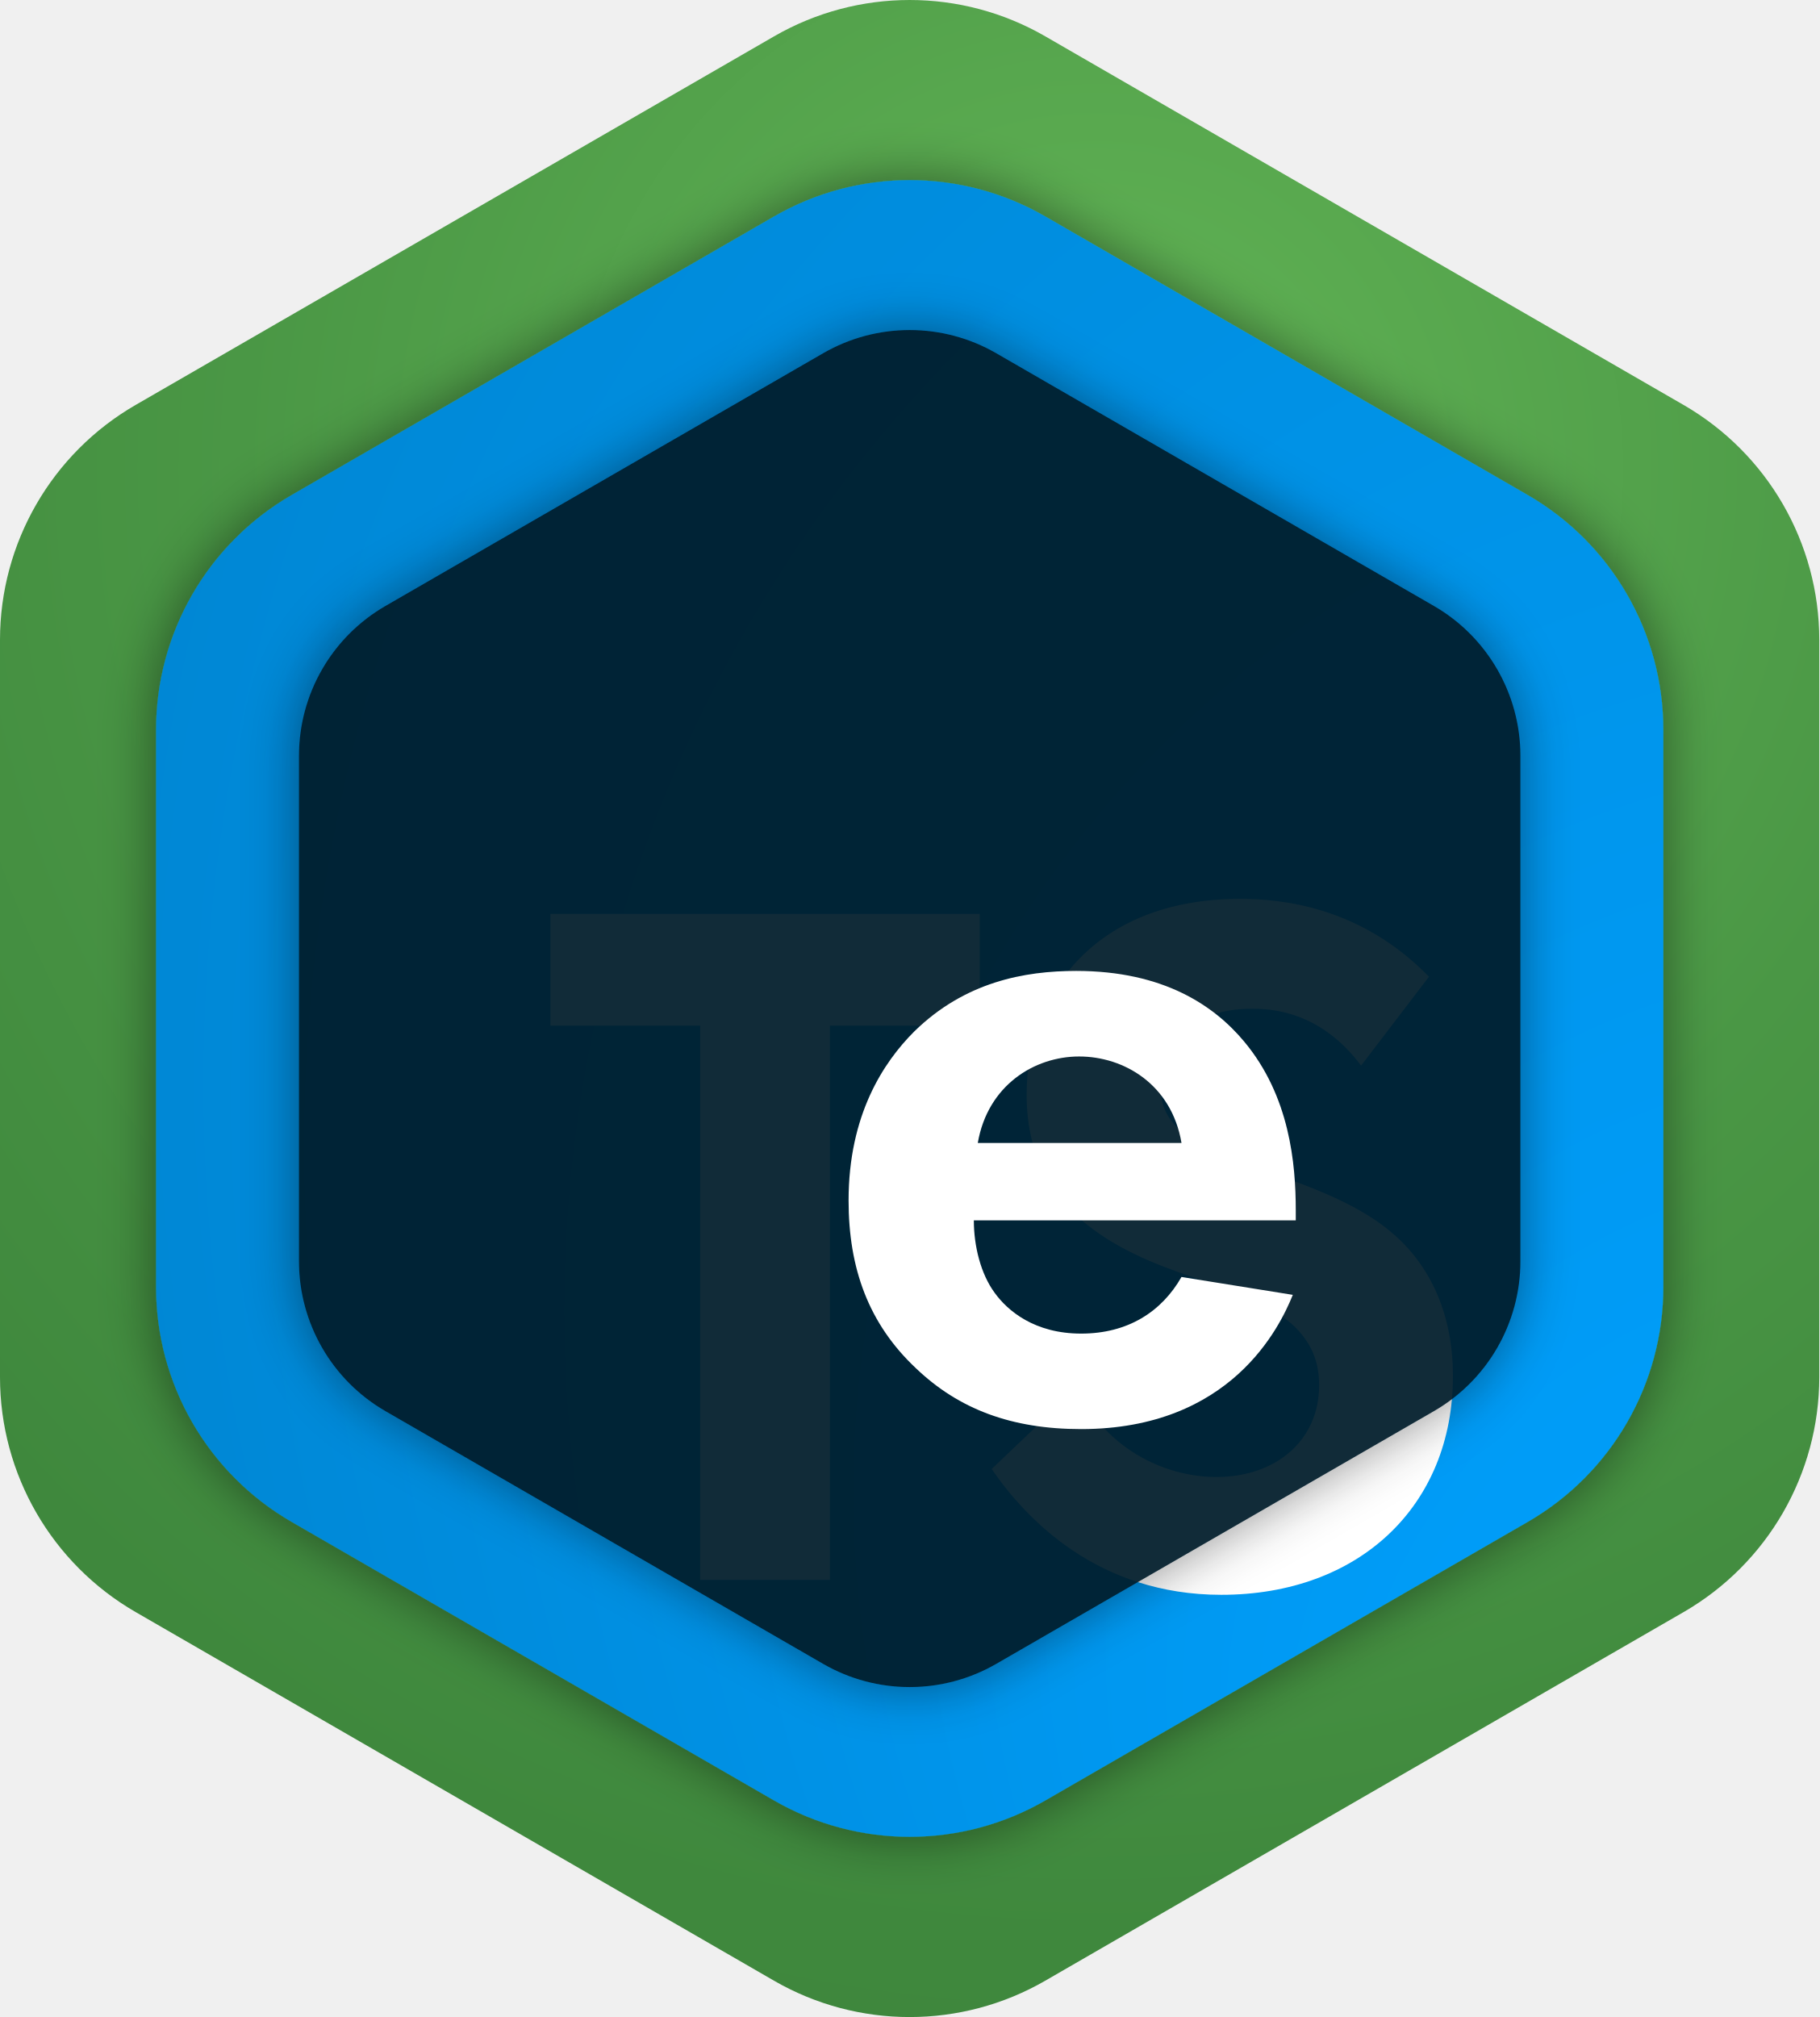
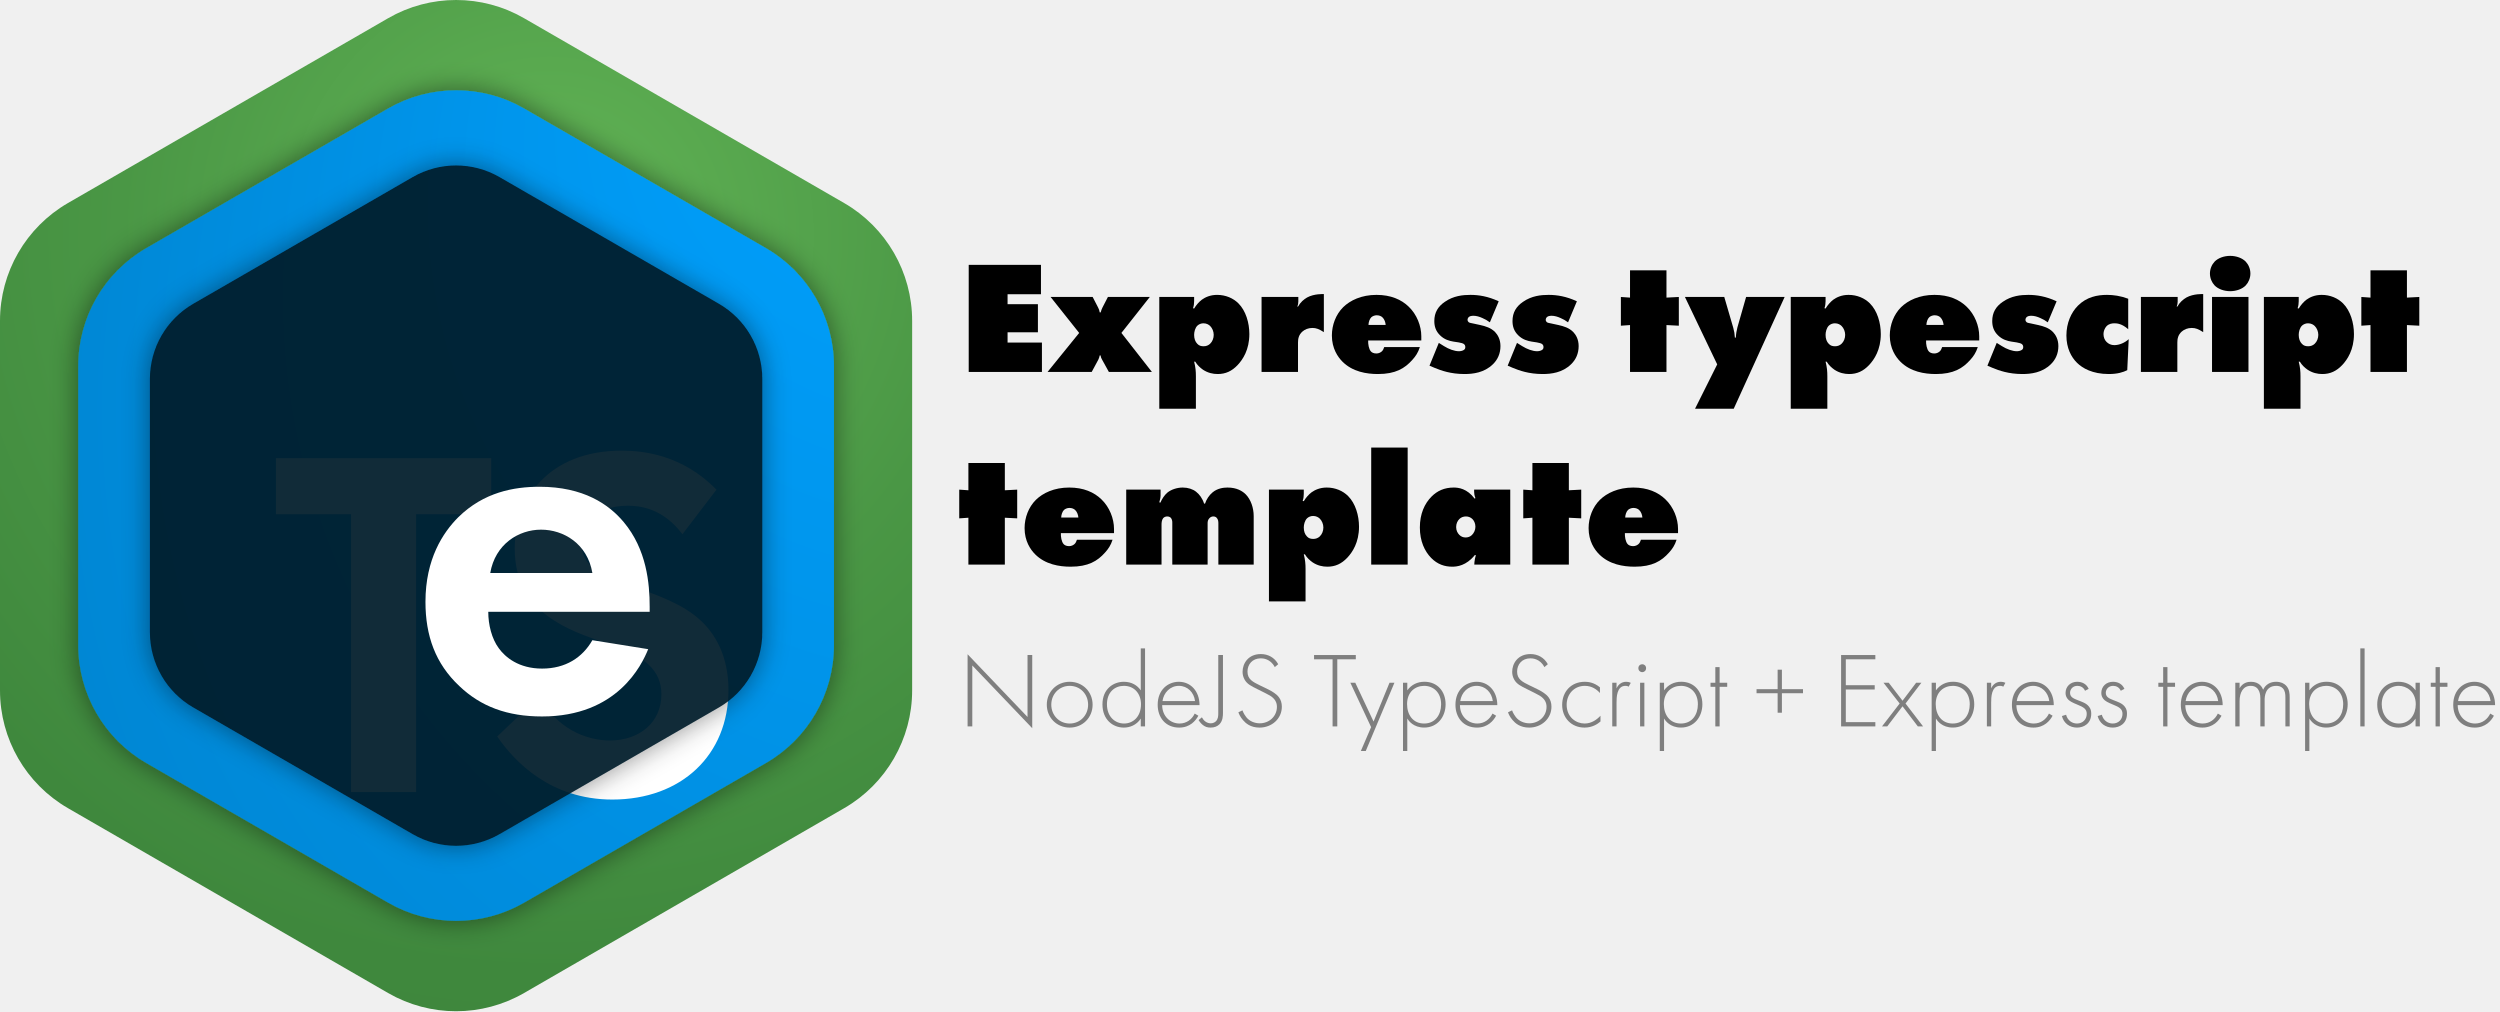
- <svg xmlns="http://www.w3.org/2000/svg" id="uuid-c93f816f-bffe-469c-ade7-f05dd1985d2b" viewBox="0 0 340.89 377.9">
+ <svg xmlns="http://www.w3.org/2000/svg" id="uuid-fcc10e92-71e5-470d-b797-e00cdc5a68f8" viewBox="0 0 934.28 377.91">
  <defs>
-     <radialGradient id="uuid-481354c2-9042-407a-ba84-66be5816dcb8" cx="205.33" cy="87.8" fx="205.33" fy="87.8" r="372.77" gradientUnits="userSpaceOnUse">
+     <radialGradient id="uuid-11d616b4-ff19-4e04-a686-4bb0962784d9" cx="205.33" cy="292.2" fx="205.33" fy="292.2" r="372.77" gradientTransform="translate(0 380) scale(1 -1)" gradientUnits="userSpaceOnUse">
      <stop offset="0" stop-color="#64b858" />
      <stop offset=".1" stop-color="#5dae52" />
      <stop offset=".43" stop-color="#4a9745" />
      <stop offset=".74" stop-color="#3f883d" />
      <stop offset="1" stop-color="#3c843b" />
    </radialGradient>
-     <radialGradient id="uuid-4eeb77f2-6789-4e93-9d65-5a5bab0421c0" cx="368.75" cy="178.17" fx="345.45" fy="396.11" r="370.08" gradientUnits="userSpaceOnUse">
+     <filter id="uuid-9d9b07a1-d565-472e-9a2f-7ee6673a9ab1">
+       <feOffset dx="0" dy="0" />
+       <feGaussianBlur result="uuid-59169186-84f5-4674-bf95-c64cc48c78bc" stdDeviation="5" />
+       <feFlood flood-color="#000" flood-opacity=".46" />
+       <feComposite in2="uuid-59169186-84f5-4674-bf95-c64cc48c78bc" operator="in" />
+       <feComposite in="SourceGraphic" />
+     </filter>
+     <radialGradient id="uuid-4a13f6fe-06e1-4c70-bdbb-e4723d9ba123" cx="368.75" cy="201.83" fx="345.45" fy="419.77" r="370.08" gradientTransform="translate(0 380) scale(1 -1)" gradientUnits="userSpaceOnUse">
      <stop offset=".09" stop-color="#00a1ff" />
      <stop offset="1" stop-color="#0085d1" />
    </radialGradient>
-     <filter id="uuid-88c083eb-946a-40d2-9c2d-62c588e05ebe" filterUnits="userSpaceOnUse">
+     <filter id="uuid-dd44d960-445a-4be3-91fb-d585efd87959">
      <feOffset dx="0" dy="0" />
-       <feGaussianBlur result="uuid-63bdbe20-0c50-4b45-adc4-76f4ac51483a" stdDeviation="5" />
+       <feGaussianBlur result="uuid-5d92ce8a-d95f-4410-a7b2-f07403e07e78" stdDeviation="5" />
      <feFlood flood-color="#000" flood-opacity=".46" />
-       <feComposite in2="uuid-63bdbe20-0c50-4b45-adc4-76f4ac51483a" operator="in" />
+       <feComposite in2="uuid-5d92ce8a-d95f-4410-a7b2-f07403e07e78" operator="in" />
      <feComposite in="SourceGraphic" />
    </filter>
-     <radialGradient id="uuid-389f89ef-dc90-403c-a032-92dc11fddd2f" cx="207.21" cy="76.4" fx="465.03" fy="-82.42" r="302.81" gradientUnits="userSpaceOnUse">
+     <radialGradient id="uuid-8d37a513-2063-42f5-98ec-ef8bf8855e0b" cx="207.21" cy="303.6" fx="465.03" fy="144.78" r="302.81" gradientTransform="translate(0 380) scale(1 -1)" gradientUnits="userSpaceOnUse">
      <stop offset="0" stop-color="#fff" />
      <stop offset=".06" stop-color="#e8ebec" />
      <stop offset=".21" stop-color="#abb4b9" />
      <stop offset=".36" stop-color="#77858d" />
      <stop offset=".5" stop-color="#4c5f69" />
      <stop offset=".64" stop-color="#2b414e" />
      <stop offset=".77" stop-color="#132c3a" />
      <stop offset=".9" stop-color="#041f2e" />
      <stop offset="1" stop-color="#001b2a" />
    </radialGradient>
-     <filter id="uuid-97563093-a146-4410-b700-222e88f8c644" filterUnits="userSpaceOnUse">
-       <feOffset dx="0" dy="0" />
-       <feGaussianBlur result="uuid-113942d8-b50b-4cee-8ed1-555ca449e1e0" stdDeviation="5" />
-       <feFlood flood-color="#000" flood-opacity=".46" />
-       <feComposite in2="uuid-113942d8-b50b-4cee-8ed1-555ca449e1e0" operator="in" />
-       <feComposite in="SourceGraphic" />
-     </filter>
  </defs>
-   <path d="M145.04,6.81L25.41,75.87C9.69,84.95,0,101.73,0,119.89v138.13c0,18.16,9.69,34.93,25.41,44.01l119.62,69.07c15.72,9.08,35.1,9.08,50.82,0l119.62-69.07c15.72-9.08,25.41-25.86,25.41-44.01V119.89c0-18.16-9.69-34.93-25.41-44.01L195.86,6.81c-15.72-9.08-35.1-9.08-50.82,0Z" style="fill:url(#uuid-481354c2-9042-407a-ba84-66be5816dcb8);" />
-   <path d="M145.04,40.56l-90.39,52.19c-15.72,9.08-25.41,25.86-25.41,44.01v104.37c0,18.16,9.69,34.93,25.41,44.01l90.39,52.19c15.72,9.08,35.1,9.08,50.82,0l90.39-52.19c15.72-9.08,25.41-25.86,25.41-44.01v-104.37c0-18.16-9.69-34.93-25.41-44.01l-90.39-52.19c-15.72-9.08-35.1-9.08-50.82,0Z" style="fill:url(#uuid-4eeb77f2-6789-4e93-9d65-5a5bab0421c0); filter:url(#uuid-88c083eb-946a-40d2-9c2d-62c588e05ebe);" />
+   <path d="M145.04,6.81L25.41,75.87C9.69,84.95,0,101.73,0,119.89v138.13c0,18.16,9.69,34.93,25.41,44.01l119.62,69.07c15.72,9.08,35.1,9.08,50.82,0l119.62-69.07c15.72-9.08,25.41-25.86,25.41-44.01V119.89c0-18.16-9.69-34.93-25.41-44.01L195.86,6.81c-15.72-9.08-35.1-9.08-50.82,0h0Z" style="fill:url(#uuid-11d616b4-ff19-4e04-a686-4bb0962784d9);" />
+   <g style="filter:url(#uuid-9d9b07a1-d565-472e-9a2f-7ee6673a9ab1);">
+     <path d="M145.04,40.56l-90.39,52.19c-15.72,9.08-25.41,25.86-25.41,44.01v104.37c0,18.16,9.69,34.93,25.41,44.01l90.39,52.19c15.72,9.08,35.1,9.08,50.82,0l90.39-52.19c15.72-9.08,25.41-25.86,25.41-44.01v-104.37c0-18.16-9.69-34.93-25.41-44.01l-90.39-52.19c-15.72-9.08-35.1-9.08-50.82,0h0Z" style="fill:url(#uuid-4a13f6fe-06e1-4c70-bdbb-e4723d9ba123);" />
+   </g>
  <path d="M155.51,192.17v103.83h-24.32v-103.83h-28.06v-20.95h80.44v20.95h-28.06Z" style="fill:#fff;" />
-   <path d="M255.03,199.65c-7.3-9.73-15.9-10.66-20.39-10.66-13.09,0-17.21,8.23-17.21,14.59,0,2.99.94,5.8,3.93,8.42,2.99,2.81,7.11,4.3,14.97,7.11,9.73,3.37,18.89,6.73,25.25,12.53,5.61,5.05,10.66,13.47,10.66,26.19,0,24.32-17.58,40.97-43.4,40.97-23.01,0-36.48-14.03-43.03-23.57l15.9-15.15c5.99,12.16,17.4,16.65,26.19,16.65,11.04,0,19.27-6.73,19.27-17.21,0-4.49-1.5-8.04-4.86-11.22-4.68-4.3-12.16-6.73-19.27-9.17-6.55-2.25-14.4-5.24-20.76-10.85-4.12-3.55-9.92-10.48-9.92-23.2,0-18.33,12.35-36.67,40.03-36.67,7.86,0,22.64,1.5,35.36,14.59l-12.72,16.65Z" style="fill:#fff;" />
-   <path d="M154.24,66.18l-82.01,47.35c-10.03,5.79-16.21,16.49-16.21,28.08v94.7c0,11.58,6.18,22.29,16.21,28.08l82.01,47.35c10.03,5.79,22.39,5.79,32.42,0l82.01-47.35c10.03-5.79,16.21-16.49,16.21-28.08v-94.7c0-11.58-6.18-22.29-16.21-28.08l-82.01-47.35c-10.03-5.79-22.39-5.79-32.42,0Z" style="fill:url(#uuid-389f89ef-dc90-403c-a032-92dc11fddd2f); filter:url(#uuid-97563093-a146-4410-b700-222e88f8c644); opacity:.93;" />
-   <path d="M242.23,242.62c-2.42,5.96-11.54,25.13-39.66,25.13-13.03,0-22.9-3.72-30.91-11.36-8.94-8.38-12.66-18.8-12.66-31.47,0-16.01,6.52-25.88,12.29-31.65,9.5-9.31,20.67-11.36,30.35-11.36,16.38,0,25.88,6.52,31.47,13.22,8.56,10.24,9.68,22.9,9.68,31.65v1.86h-60.32c0,4.84,1.3,10.05,3.91,13.59,2.42,3.35,7.45,7.63,16.2,7.63s15.08-4.1,18.8-10.61l20.85,3.35ZM221.38,214.14c-1.86-10.99-10.8-16.2-19.18-16.2s-17.13,5.4-18.99,16.2h38.17Z" style="fill:#fff;" />
+   <path d="M255.03,199.65c-7.3-9.73-15.9-10.66-20.39-10.66-13.09,0-17.21,8.23-17.21,14.59,0,2.99.94,5.8,3.93,8.42,2.99,2.81,7.11,4.3,14.97,7.11,9.73,3.37,18.89,6.73,25.25,12.53,5.61,5.05,10.66,13.47,10.66,26.19,0,24.32-17.58,40.97-43.4,40.97-23.01,0-36.48-14.03-43.03-23.57l15.9-15.15c5.99,12.16,17.4,16.65,26.19,16.65,11.04,0,19.27-6.73,19.27-17.21,0-4.49-1.5-8.04-4.86-11.22-4.68-4.3-12.16-6.73-19.27-9.17-6.55-2.25-14.4-5.24-20.76-10.85-4.12-3.55-9.92-10.48-9.92-23.2,0-18.33,12.35-36.67,40.03-36.67,7.86,0,22.64,1.5,35.36,14.59l-12.72,16.65h0Z" style="fill:#fff;" />
+   <g style="filter:url(#uuid-dd44d960-445a-4be3-91fb-d585efd87959); isolation:isolate; opacity:.93;">
+     <path d="M154.24,66.18l-82.01,47.35c-10.03,5.79-16.21,16.49-16.21,28.08v94.7c0,11.58,6.18,22.29,16.21,28.08l82.01,47.35c10.03,5.79,22.39,5.79,32.42,0l82.01-47.35c10.03-5.79,16.21-16.49,16.21-28.08v-94.7c0-11.58-6.18-22.29-16.21-28.08l-82.01-47.35c-10.03-5.79-22.39-5.79-32.42,0h0Z" style="fill:url(#uuid-8d37a513-2063-42f5-98ec-ef8bf8855e0b);" />
+   </g>
+   <path d="M242.23,242.62c-2.42,5.96-11.54,25.13-39.66,25.13-13.03,0-22.9-3.72-30.91-11.36-8.94-8.38-12.66-18.8-12.66-31.47,0-16.01,6.52-25.88,12.29-31.65,9.5-9.31,20.67-11.36,30.35-11.36,16.38,0,25.88,6.52,31.47,13.22,8.56,10.24,9.68,22.9,9.68,31.65v1.86h-60.32c0,4.84,1.3,10.05,3.91,13.59,2.42,3.35,7.45,7.63,16.2,7.63s15.08-4.1,18.8-10.61l20.85,3.35v.02ZM221.38,214.14c-1.86-10.99-10.8-16.2-19.18-16.2s-17.13,5.4-18.99,16.2h38.17Z" style="fill:#fff;" />
+   <path d="M362.02,139v-40.02h27v10.98h-12.48v3.72h11.34v10.5h-11.34v3.84h12.84v10.98h-27.36Z" />
+   <path d="M392.62,110.98h15.72l2.04,3.96c.3.54.48,1.08.6,1.8h.36c.18-.78.42-1.26.66-1.8l2.04-3.96h15.66l-10.62,13.44,11.4,14.58h-16.08l-2.52-4.56c-.3-.48-.48-.96-.6-1.62h-.3c-.12.6-.3,1.14-.54,1.62l-2.46,4.56h-16.5l11.82-14.58-10.68-13.44Z" />
+   <path d="M433.24,152.74v-41.76h13.02v1.56c0,.84-.12,1.8-.36,2.46l-.06.18.42.12c.78-1.32,1.86-2.52,2.88-3.3,1.26-.9,3.12-1.8,5.7-1.8,3.24,0,6.06,1.26,7.98,3.18,2.76,2.76,4.08,7.26,4.08,11.46,0,5.88-2.46,9.54-4.38,11.58-2.16,2.28-4.5,3.36-7.44,3.36-1.8,0-3.72-.42-5.52-1.62-1.02-.72-2.1-1.68-2.88-3h-.42c.54,2.16.66,3.6.66,5.46v12.12h-13.68ZM447.46,128.5c.66.72,1.44.9,2.34.9.96,0,1.74-.3,2.4-.9.9-.84,1.38-2.1,1.38-3.36s-.54-2.52-1.32-3.3c-.48-.48-1.32-1.02-2.52-1.02-.9,0-1.68.36-2.22.84-.9.84-1.26,2.4-1.26,3.48,0,1.44.42,2.58,1.2,3.36Z" />
+   <path d="M471.46,139v-28.02h13.74v1.74c0,.66-.12,1.26-.36,1.86h.24c.9-1.62,2.22-2.76,3.42-3.42,2.64-1.44,6.06-1.26,6.24-1.26v14.22c-1.8-1.14-2.82-1.56-4.26-1.56-1.56,0-2.82.54-3.72,1.32-1.44,1.26-1.68,2.76-1.68,4.14v10.98h-13.62Z" />
+   <path d="M511.3,127.24c-.06,1.32.24,3.24,1.02,4.08.3.36.96.78,2.04.78.9,0,1.56-.36,2.04-.78.42-.36.72-1.02.9-1.62h13.32c-.66,2.1-1.62,3.48-2.82,4.8-2.82,3.18-6.3,5.28-12.84,5.28-4.26,0-9.48-.84-13.26-4.62-1.74-1.74-3.96-4.92-3.96-9.78,0-3.96,1.5-7.86,4.2-10.56,2.64-2.58,6.84-4.62,12.48-4.62,5.34,0,9.3,1.74,12.06,4.44,3,2.88,4.68,7.14,4.68,11.04v1.56h-19.86ZM517.84,121.42c-.06-.96-.48-2.16-1.2-2.82-.48-.48-1.26-.78-2.16-.78-.72,0-1.5.3-1.98.72-.66.6-1.08,1.92-1.08,2.88h6.42Z" />
+   <path d="M556.78,120.46c-.96-.72-1.74-1.14-2.82-1.62s-2.16-.84-3.48-.84c-.48,0-1.08.12-1.5.42-.3.24-.54.66-.54,1.08,0,.48.24.72.42.9.36.3.9.3,1.62.48l2.76.6c1.86.42,3.96,1.02,5.52,2.64.9.96,1.98,2.64,1.98,5.22,0,2.82-1.08,5.1-2.82,6.78-3.24,3.18-7.44,3.66-10.62,3.66-5.16,0-8.76-1.32-11.1-2.28l-1.98-.84,3.48-8.52,1.92,1.2c1.8,1.14,3.96,1.92,5.58,1.92.54,0,1.32-.12,1.86-.48.42-.3.54-.6.54-1.08,0-.54-.18-.84-.54-1.14-.36-.24-.9-.42-1.92-.6l-1.98-.3c-1.44-.24-3.36-.72-4.98-2.34-1.62-1.56-2.16-3.36-2.16-5.34,0-3.18,1.38-5.46,3.96-7.2,3.18-2.22,6.66-2.58,9.54-2.58,3.06,0,6.6.54,10.56,2.4l-3.3,7.86Z" />
+   <path d="M586,120.46c-.96-.72-1.74-1.14-2.82-1.62s-2.16-.84-3.48-.84c-.48,0-1.08.12-1.5.42-.3.24-.54.66-.54,1.08,0,.48.24.72.42.9.36.3.9.3,1.62.48l2.76.6c1.86.42,3.96,1.02,5.52,2.64.9.96,1.98,2.64,1.98,5.22,0,2.82-1.08,5.1-2.82,6.78-3.24,3.18-7.44,3.66-10.62,3.66-5.16,0-8.76-1.32-11.1-2.28l-1.98-.84,3.48-8.52,1.92,1.2c1.8,1.14,3.96,1.92,5.58,1.92.54,0,1.32-.12,1.86-.48.42-.3.54-.6.54-1.08,0-.54-.18-.84-.54-1.14-.36-.24-.9-.42-1.92-.6l-1.98-.3c-1.44-.24-3.36-.72-4.98-2.34-1.62-1.56-2.16-3.36-2.16-5.34,0-3.18,1.38-5.46,3.96-7.2,3.18-2.22,6.66-2.58,9.54-2.58,3.06,0,6.6.54,10.56,2.4l-3.3,7.86Z" />
+   <path d="M609.16,139v-17.52l-3.42.24v-10.74l3.42.24v-10.2h13.62v10.2l4.62-.24v10.74l-4.62-.24v17.52h-13.62Z" />
+   <path d="M629.68,110.98h14.7l3.36,11.52c.36,1.26.54,2.34.6,3.66h.36c.06-1.32.3-2.76.6-3.84l3.24-11.34h14.4l-19.02,41.76h-14.46l8.28-16.56-12.06-25.2Z" />
+   <path d="M669.22,152.74v-41.76h13.02v1.56c0,.84-.12,1.8-.36,2.46l-.06.18.42.12c.78-1.32,1.86-2.52,2.88-3.3,1.26-.9,3.12-1.8,5.7-1.8,3.24,0,6.06,1.26,7.98,3.18,2.76,2.76,4.08,7.26,4.08,11.46,0,5.88-2.46,9.54-4.38,11.58-2.16,2.28-4.5,3.36-7.44,3.36-1.8,0-3.72-.42-5.52-1.62-1.02-.72-2.1-1.68-2.88-3h-.42c.54,2.16.66,3.6.66,5.46v12.12h-13.68ZM683.44,128.5c.66.72,1.44.9,2.34.9.96,0,1.74-.3,2.4-.9.9-.84,1.38-2.1,1.38-3.36s-.54-2.52-1.32-3.3c-.48-.48-1.32-1.02-2.52-1.02-.9,0-1.68.36-2.22.84-.9.84-1.26,2.4-1.26,3.48,0,1.44.42,2.58,1.2,3.36Z" />
+   <path d="M719.8,127.24c-.06,1.32.24,3.24,1.02,4.08.3.36.96.78,2.04.78.9,0,1.56-.36,2.04-.78.42-.36.72-1.02.9-1.62h13.32c-.66,2.1-1.62,3.48-2.82,4.8-2.82,3.18-6.3,5.28-12.84,5.28-4.26,0-9.48-.84-13.26-4.62-1.74-1.74-3.96-4.92-3.96-9.78,0-3.96,1.5-7.86,4.2-10.56,2.64-2.58,6.84-4.62,12.48-4.62,5.34,0,9.3,1.74,12.06,4.44,3,2.88,4.68,7.14,4.68,11.04v1.56h-19.86ZM726.34,121.42c-.06-.96-.48-2.16-1.2-2.82-.48-.48-1.26-.78-2.16-.78-.72,0-1.5.3-1.98.72-.66.6-1.08,1.92-1.08,2.88h6.42Z" />
+   <path d="M765.28,120.46c-.96-.72-1.74-1.14-2.82-1.62s-2.16-.84-3.48-.84c-.48,0-1.08.12-1.5.42-.3.24-.54.66-.54,1.08,0,.48.24.72.42.9.36.3.9.3,1.62.48l2.76.6c1.86.42,3.96,1.02,5.52,2.64.9.96,1.98,2.64,1.98,5.22,0,2.82-1.08,5.1-2.82,6.78-3.24,3.18-7.44,3.66-10.62,3.66-5.16,0-8.76-1.32-11.1-2.28l-1.98-.84,3.48-8.52,1.92,1.2c1.8,1.14,3.96,1.92,5.58,1.92.54,0,1.32-.12,1.86-.48.42-.3.54-.6.54-1.08,0-.54-.18-.84-.54-1.14-.36-.24-.9-.42-1.92-.6l-1.98-.3c-1.44-.24-3.36-.72-4.98-2.34-1.62-1.56-2.16-3.36-2.16-5.34,0-3.18,1.38-5.46,3.96-7.2,3.18-2.22,6.66-2.58,9.54-2.58,3.06,0,6.6.54,10.56,2.4l-3.3,7.86Z" />
+   <path d="M794.98,138.34c-1.56.78-3.66,1.44-6.9,1.44-6.18,0-9.84-2.22-11.82-4.14-2.22-2.16-4.02-5.58-4.02-10.26s1.8-8.64,4.32-11.16c3.24-3.24,7.2-4.02,10.86-4.02,2.34,0,5.04.36,7.92,1.44v11.4c-2.28-2.04-4.14-2.22-5.1-2.22-1.02,0-2.1.18-3,1.08-.72.78-1.14,1.92-1.14,2.94,0,1.2.42,2.22,1.14,2.94.72.72,1.68,1.2,2.88,1.2,1.92,0,3.96-.9,5.4-2.22l-.54,11.58Z" />
+   <path d="M800.08,139v-28.02h13.74v1.74c0,.66-.12,1.26-.36,1.86h.24c.9-1.62,2.22-2.76,3.42-3.42,2.64-1.44,6.06-1.26,6.24-1.26v14.22c-1.8-1.14-2.82-1.56-4.26-1.56-1.56,0-2.82.54-3.72,1.32-1.44,1.26-1.68,2.76-1.68,4.14v10.98h-13.62Z" />
+   <path d="M839.26,106.66c-1.26,1.32-3.48,2.16-5.82,2.16s-4.56-.84-5.82-2.16c-1.02-1.08-1.74-2.7-1.74-4.44s.72-3.36,1.74-4.44c1.26-1.32,3.48-2.16,5.82-2.16s4.56.84,5.82,2.16c1.02,1.08,1.74,2.7,1.74,4.44s-.72,3.36-1.74,4.44ZM826.66,139v-28.02h13.62v28.02h-13.62Z" />
+   <path d="M846.04,152.74v-41.76h13.02v1.56c0,.84-.12,1.8-.36,2.46l-.06.18.42.12c.78-1.32,1.86-2.52,2.88-3.3,1.26-.9,3.12-1.8,5.7-1.8,3.24,0,6.06,1.26,7.98,3.18,2.76,2.76,4.08,7.26,4.08,11.46,0,5.88-2.46,9.54-4.38,11.58-2.16,2.28-4.5,3.36-7.44,3.36-1.8,0-3.72-.42-5.52-1.62-1.02-.72-2.1-1.68-2.88-3h-.42c.54,2.16.66,3.6.66,5.46v12.12h-13.68ZM860.26,128.5c.66.72,1.44.9,2.34.9.96,0,1.74-.3,2.4-.9.9-.84,1.38-2.1,1.38-3.36s-.54-2.52-1.32-3.3c-.48-.48-1.32-1.02-2.52-1.02-.9,0-1.68.36-2.22.84-.9.84-1.26,2.4-1.26,3.48,0,1.44.42,2.58,1.2,3.36Z" />
+   <path d="M885.88,139v-17.52l-3.42.24v-10.74l3.42.24v-10.2h13.62v10.2l4.62-.24v10.74l-4.62-.24v17.52h-13.62Z" />
+   <path d="M361.9,211v-17.52l-3.42.24v-10.74l3.42.24v-10.2h13.62v10.2l4.62-.24v10.74l-4.62-.24v17.52h-13.62Z" />
+   <path d="M396.46,199.24c-.06,1.32.24,3.24,1.02,4.08.3.36.96.78,2.04.78.9,0,1.56-.36,2.04-.78.42-.36.72-1.02.9-1.62h13.32c-.66,2.1-1.62,3.48-2.82,4.8-2.82,3.18-6.3,5.28-12.84,5.28-4.26,0-9.48-.84-13.26-4.62-1.74-1.74-3.96-4.92-3.96-9.78,0-3.96,1.5-7.86,4.2-10.56,2.64-2.58,6.84-4.62,12.48-4.62,5.34,0,9.3,1.74,12.06,4.44,3,2.88,4.68,7.14,4.68,11.04v1.56h-19.86ZM403,193.42c-.06-.96-.48-2.16-1.2-2.82-.48-.48-1.26-.78-2.16-.78-.72,0-1.5.3-1.98.72-.66.6-1.08,1.92-1.08,2.88h6.42Z" />
+   <path d="M420.88,211v-28.02h12.84v2.16c0,.84-.24,1.8-.48,2.58l.42.12c.54-1.32,1.5-2.82,2.64-3.78,1.5-1.2,3.72-1.86,5.7-1.86s3.78.6,4.98,1.56c1.26.96,2.4,2.52,3,4.44h.36c.48-1.5,1.5-3.12,2.82-4.2,1.8-1.5,4.02-1.8,5.58-1.8,3.48,0,5.58,1.32,6.84,2.58,1.86,1.92,2.94,4.98,2.94,8.1v18.12h-13.2v-15.42c0-.66-.06-1.5-.66-2.1-.3-.3-.72-.48-1.2-.48-.42,0-.96.12-1.44.6-.66.66-.72,1.38-.72,1.98v15.42h-13.2v-15.78c0-.66-.18-1.2-.48-1.62-.18-.24-.66-.6-1.38-.6-.66,0-1.2.24-1.56.66-.54.66-.6,1.8-.6,2.4v14.94h-13.2Z" />
+   <path d="M474.22,224.74v-41.76h13.02v1.56c0,.84-.12,1.8-.36,2.46l-.06.18.42.12c.78-1.32,1.86-2.52,2.88-3.3,1.26-.9,3.12-1.8,5.7-1.8,3.24,0,6.06,1.26,7.98,3.18,2.76,2.76,4.08,7.26,4.08,11.46,0,5.88-2.46,9.54-4.38,11.58-2.16,2.28-4.5,3.36-7.44,3.36-1.8,0-3.72-.42-5.52-1.62-1.02-.72-2.1-1.68-2.88-3h-.42c.54,2.16.66,3.6.66,5.46v12.12h-13.68ZM488.44,200.5c.66.72,1.44.9,2.34.9.96,0,1.74-.3,2.4-.9.9-.84,1.38-2.1,1.38-3.36s-.54-2.52-1.32-3.3c-.48-.48-1.32-1.02-2.52-1.02-.9,0-1.68.36-2.22.84-.9.84-1.26,2.4-1.26,3.48,0,1.44.42,2.58,1.2,3.36Z" />
+   <path d="M512.44,211v-43.74h13.62v43.74h-13.62Z" />
+   <path d="M551.38,186.16c-.42-1.08-.48-1.92-.48-2.4v-.78h13.5v28.02h-13.44l.06-.96c.06-.78.3-1.86.54-2.58h-.42c-3.18,3.96-6.66,4.32-8.4,4.32-2.82,0-5.52-.84-7.92-3.3-2.4-2.46-4.2-6.24-4.2-11.34s1.74-8.94,4.38-11.58c2.1-2.1,4.74-3.36,8.28-3.36,1.74,0,4.98.36,7.8,4.14l.3-.18ZM545.38,199.9c.66.66,1.44.96,2.34.96.84,0,1.62-.24,2.34-.9.78-.78,1.32-1.86,1.32-3.12s-.54-2.34-1.2-2.94c-.6-.54-1.38-.9-2.34-.9-.9,0-1.8.3-2.46.96s-1.2,1.68-1.2,3,.54,2.28,1.2,2.94Z" />
+   <path d="M572.68,211v-17.52l-3.42.24v-10.74l3.42.24v-10.2h13.62v10.2l4.62-.24v10.74l-4.62-.24v17.52h-13.62Z" />
+   <path d="M607.24,199.24c-.06,1.32.24,3.24,1.02,4.08.3.36.96.78,2.04.78.9,0,1.56-.36,2.04-.78.42-.36.72-1.02.9-1.62h13.32c-.66,2.1-1.62,3.48-2.82,4.8-2.82,3.18-6.3,5.28-12.84,5.28-4.26,0-9.48-.84-13.26-4.62-1.74-1.74-3.96-4.92-3.96-9.78,0-3.96,1.5-7.86,4.2-10.56,2.64-2.58,6.84-4.62,12.48-4.62,5.34,0,9.3,1.74,12.06,4.44,3,2.88,4.68,7.14,4.68,11.04v1.56h-19.86ZM613.78,193.42c-.06-.96-.48-2.16-1.2-2.82-.48-.48-1.26-.78-2.16-.78-.72,0-1.5.3-1.98.72-.66.6-1.08,1.92-1.08,2.88h6.42Z" />
+   <path d="M361.6,271.46v-26.96l22.4,23.44v-23.16h1.76v27.36l-22.4-23.44v22.76h-1.76Z" style="fill:#7f7f7f;" />
+   <path d="M408.32,263.35c0,4.84-3.72,8.56-8.56,8.56s-8.56-3.72-8.56-8.56,3.72-8.56,8.56-8.56,8.56,3.72,8.56,8.56ZM406.64,263.35c0-3.96-2.96-7.04-6.88-7.04s-6.88,3.08-6.88,7.04,2.96,7.04,6.88,7.04,6.88-3.08,6.88-7.04Z" style="fill:#7f7f7f;" />
+   <path d="M426.32,242.31h1.6v29.16h-1.6v-2.92c-1.64,2.52-4.24,3.36-6.32,3.36-4.12,0-8-2.96-8-8.68s4.04-8.44,8-8.44c2.96,0,5.04,1.36,6.32,3.2v-15.68ZM413.68,263.19c0,4.76,3.12,7.2,6.4,7.2s6.32-2.44,6.32-7.2c0-3.8-2.36-6.88-6.4-6.88-3.36,0-6.32,2.32-6.32,6.88Z" style="fill:#7f7f7f;" />
+   <path d="M434.32,263.51c0,4.16,3.04,6.88,6.48,6.88,2.64,0,4.64-1.56,5.68-3.72l1.36.8c-.96,1.84-3.12,4.44-7.16,4.44-5.08,0-8.04-3.76-8.04-8.52,0-5.68,3.92-8.6,7.92-8.6,4.4,0,7.72,3.52,7.72,8.72h-13.96ZM446.6,261.99c-.4-3.24-2.8-5.68-6.04-5.68s-5.68,2.52-6.12,5.68h12.16Z" style="fill:#7f7f7f;" />
+   <path d="M457.04,244.79v21.48c0,1.24-.04,3.08-1.32,4.4-.76.76-1.84,1.24-3.32,1.24-1.24,0-2.08-.32-2.92-1-.84-.68-1.36-1.48-1.56-1.8l1.24-1.04c.32.6.76,1.16,1.24,1.52.68.52,1.4.72,2.08.72.72,0,1.44-.28,1.92-.76.84-.84.88-2,.88-3v-21.76h1.76Z" style="fill:#7f7f7f;" />
+   <path d="M476.4,249.31c-1.64-3.2-4.52-3.28-5.24-3.28-3.16,0-4.96,2.28-4.96,4.96,0,2.88,2,3.84,4.68,5.16,2.64,1.28,3.96,1.84,5.32,2.8,1.16.8,2.84,2.2,2.84,5.16,0,4.48-3.76,7.8-8.32,7.8-3.44,0-5.2-1.64-6.2-2.8-1.04-1.2-1.48-2.24-1.72-2.92l1.52-.72c.36,1.04,1.04,2.08,1.44,2.56,1.2,1.52,3.16,2.28,5,2.28,3.6,0,6.44-2.64,6.44-6.16,0-1.44-.56-2.96-2.6-4.2-.76-.44-2.32-1.24-4.52-2.32-2.64-1.28-3.96-2-4.88-3.52-.6-1-.84-2-.84-3.04,0-3.08,2.08-6.64,6.84-6.64,2.68,0,5.12,1.28,6.48,3.8l-1.28,1.08Z" style="fill:#7f7f7f;" />
+   <path d="M499.76,246.39v25.08h-1.76v-25.08h-6.92v-1.6h15.6v1.6h-6.92Z" style="fill:#7f7f7f;" />
+   <path d="M512.4,271.74l-7.76-16.6h1.84l6.84,14.52,5.96-14.52h1.84l-10.72,25.52h-1.84l3.84-8.92Z" style="fill:#7f7f7f;" />
+   <path d="M525.92,280.66h-1.6v-25.52h1.6v2.84c1.56-2.12,3.8-3.2,6.4-3.2,4.92,0,7.92,3.68,7.92,8.4s-3.04,8.72-8,8.72c-4.04,0-5.84-2.56-6.32-3.36v12.12ZM538.56,263.19c0-4.48-2.96-6.88-6.32-6.88s-6.4,2.28-6.4,6.8c0,4.08,2.24,7.28,6.36,7.28s6.36-3.2,6.36-7.2Z" style="fill:#7f7f7f;" />
+   <path d="M545.6,263.51c0,4.16,3.04,6.88,6.48,6.88,2.64,0,4.64-1.56,5.68-3.72l1.36.8c-.96,1.84-3.12,4.44-7.16,4.44-5.08,0-8.04-3.76-8.04-8.52,0-5.68,3.92-8.6,7.92-8.6,4.4,0,7.72,3.52,7.72,8.72h-13.96ZM557.88,261.99c-.4-3.24-2.8-5.68-6.04-5.68s-5.68,2.52-6.12,5.68h12.16Z" style="fill:#7f7f7f;" />
+   <path d="M577.16,249.31c-1.64-3.2-4.52-3.28-5.24-3.28-3.16,0-4.96,2.28-4.96,4.96,0,2.88,2,3.84,4.68,5.16,2.64,1.28,3.96,1.84,5.32,2.8,1.16.8,2.84,2.2,2.84,5.16,0,4.48-3.76,7.8-8.32,7.8-3.44,0-5.2-1.64-6.2-2.8-1.04-1.2-1.48-2.24-1.72-2.92l1.52-.72c.36,1.04,1.04,2.08,1.44,2.56,1.2,1.52,3.16,2.28,5,2.28,3.6,0,6.44-2.64,6.44-6.16,0-1.44-.56-2.96-2.6-4.2-.76-.44-2.32-1.24-4.52-2.32-2.64-1.28-3.96-2-4.88-3.52-.6-1-.84-2-.84-3.04,0-3.08,2.08-6.64,6.84-6.64,2.68,0,5.12,1.28,6.48,3.8l-1.28,1.08Z" style="fill:#7f7f7f;" />
+   <path d="M597.92,258.99c-1.08-1.24-2.96-2.68-5.64-2.68-4,0-6.8,3.08-6.8,7.08,0,4.68,3.56,7,6.72,7,2.6,0,4.64-1.52,5.92-2.92v2.16c-1.08.96-3.08,2.28-5.96,2.28-4.92,0-8.36-3.64-8.36-8.48s3.24-8.64,8.48-8.64c1.16,0,3.4.2,5.64,2.08v2.12Z" style="fill:#7f7f7f;" />
+   <path d="M602.52,255.15h1.6v2.12c.6-1.4,1.84-2.48,3.6-2.48.44,0,1.12.08,1.72.4l-.8,1.44c-.16-.12-.48-.32-1.2-.32-3.28,0-3.32,4.36-3.32,6.4v8.76h-1.6v-16.32Z" style="fill:#7f7f7f;" />
+   <path d="M612.28,249.71c0-.88.64-1.48,1.44-1.48s1.44.6,1.44,1.48-.64,1.48-1.44,1.48-1.44-.6-1.44-1.48ZM614.52,255.15v16.32h-1.6v-16.32h1.6Z" style="fill:#7f7f7f;" />
+   <path d="M621.88,280.66h-1.6v-25.52h1.6v2.84c1.56-2.12,3.8-3.2,6.4-3.2,4.92,0,7.92,3.68,7.92,8.4s-3.04,8.72-8,8.72c-4.04,0-5.84-2.56-6.32-3.36v12.12ZM634.52,263.19c0-4.48-2.96-6.88-6.32-6.88s-6.4,2.28-6.4,6.8c0,4.08,2.24,7.28,6.36,7.28s6.36-3.2,6.36-7.2Z" style="fill:#7f7f7f;" />
+   <path d="M642.64,256.67v14.8h-1.6v-14.8h-1.8v-1.52h1.8v-5.84h1.6v5.84h2.84v1.52h-2.84Z" style="fill:#7f7f7f;" />
+   <path d="M656.44,257.55h7.88v-7.28h1.6v7.28h7.88v1.52h-7.88v7.28h-1.6v-7.28h-7.88v-1.52Z" style="fill:#7f7f7f;" />
+   <path d="M700.84,246.39h-11.04v9.68h10.8v1.6h-10.8v12.2h11.04v1.6h-12.8v-26.68h12.8v1.6Z" style="fill:#7f7f7f;" />
+   <path d="M709.92,262.91l-6.04-7.76h1.96l5.16,6.72,5.08-6.72h1.96l-5.92,7.76,6.56,8.56h-1.96l-5.72-7.52-5.72,7.52h-1.96l6.6-8.56Z" style="fill:#7f7f7f;" />
+   <path d="M723.48,280.66h-1.6v-25.52h1.6v2.84c1.56-2.12,3.8-3.2,6.4-3.2,4.92,0,7.92,3.68,7.92,8.4s-3.04,8.72-8,8.72c-4.04,0-5.84-2.56-6.32-3.36v12.12ZM736.12,263.19c0-4.48-2.96-6.88-6.32-6.88s-6.4,2.28-6.4,6.8c0,4.08,2.24,7.28,6.36,7.28s6.36-3.2,6.36-7.2Z" style="fill:#7f7f7f;" />
+   <path d="M742.52,255.15h1.6v2.12c.6-1.4,1.84-2.48,3.6-2.48.44,0,1.12.08,1.72.4l-.8,1.44c-.16-.12-.48-.32-1.2-.32-3.28,0-3.32,4.36-3.32,6.4v8.76h-1.6v-16.32Z" style="fill:#7f7f7f;" />
+   <path d="M753.56,263.51c0,4.16,3.04,6.88,6.48,6.88,2.64,0,4.64-1.56,5.68-3.72l1.36.8c-.96,1.84-3.12,4.44-7.16,4.44-5.08,0-8.04-3.76-8.04-8.52,0-5.68,3.92-8.6,7.92-8.6,4.4,0,7.72,3.52,7.72,8.72h-13.96ZM765.84,261.99c-.4-3.24-2.8-5.68-6.04-5.68s-5.68,2.52-6.12,5.68h12.16Z" style="fill:#7f7f7f;" />
+   <path d="M779.2,258.15c-.56-1.28-1.68-1.84-2.84-1.84-1.84,0-2.76,1.4-2.76,2.6,0,1.6,1.28,2.12,2.88,2.76,1.64.64,3.16,1.08,4.2,2.4.68.84.84,1.72.84,2.64,0,3.72-2.8,5.2-5.32,5.2-2.72,0-4.96-1.6-5.64-4.32l1.56-.48c.56,2.16,2.28,3.28,4.08,3.28,2.08,0,3.64-1.48,3.64-3.6,0-1.84-1.16-2.52-3.64-3.52-1.64-.68-2.84-1.2-3.56-2.16-.36-.48-.72-1.16-.72-2.12,0-2.48,1.88-4.2,4.36-4.2,1.92,0,3.52.88,4.28,2.64l-1.36.72Z" style="fill:#7f7f7f;" />
+   <path d="M792.56,258.15c-.56-1.28-1.68-1.84-2.84-1.84-1.84,0-2.76,1.4-2.76,2.6,0,1.6,1.28,2.12,2.88,2.76,1.64.64,3.16,1.08,4.2,2.4.68.84.84,1.72.84,2.64,0,3.72-2.8,5.2-5.32,5.2-2.72,0-4.96-1.6-5.64-4.32l1.56-.48c.56,2.16,2.28,3.28,4.08,3.28,2.08,0,3.64-1.48,3.64-3.6,0-1.84-1.16-2.52-3.64-3.52-1.64-.68-2.84-1.2-3.56-2.16-.36-.48-.72-1.16-.72-2.12,0-2.48,1.88-4.2,4.36-4.2,1.92,0,3.52.88,4.28,2.64l-1.36.72Z" style="fill:#7f7f7f;" />
+   <path d="M810,256.67v14.8h-1.6v-14.8h-1.8v-1.52h1.8v-5.84h1.6v5.84h2.84v1.52h-2.84Z" style="fill:#7f7f7f;" />
+   <path d="M816.68,263.51c0,4.16,3.04,6.88,6.48,6.88,2.64,0,4.64-1.56,5.68-3.72l1.36.8c-.96,1.84-3.12,4.44-7.16,4.44-5.08,0-8.04-3.76-8.04-8.52,0-5.68,3.92-8.6,7.92-8.6,4.4,0,7.72,3.52,7.72,8.72h-13.96ZM828.96,261.99c-.4-3.24-2.8-5.68-6.04-5.68s-5.68,2.52-6.12,5.68h12.16Z" style="fill:#7f7f7f;" />
+   <path d="M835.36,255.15h1.6v2.04c1.24-2.12,3.12-2.4,4.24-2.4,3.2,0,4.24,2.12,4.56,2.96.92-1.96,2.68-2.96,4.84-2.96,1.8,0,2.96.64,3.68,1.36,1.32,1.32,1.4,3.12,1.4,4.44v10.88h-1.6v-10.88c0-1.08-.08-2.44-.96-3.36-.72-.76-1.68-.92-2.44-.92-4.32,0-4.36,4.32-4.36,5.32v9.84h-1.6v-10.48c0-1.04-.08-4.68-3.6-4.68-2.84,0-4.16,2.48-4.16,5.72v9.44h-1.6v-16.32Z" style="fill:#7f7f7f;" />
+   <path d="M863.04,280.66h-1.6v-25.52h1.6v2.84c1.56-2.12,3.8-3.2,6.4-3.2,4.92,0,7.92,3.68,7.92,8.4s-3.04,8.72-8,8.72c-4.04,0-5.84-2.56-6.32-3.36v12.12ZM875.68,263.19c0-4.48-2.96-6.88-6.32-6.88s-6.4,2.28-6.4,6.8c0,4.08,2.24,7.28,6.36,7.28s6.36-3.2,6.36-7.2Z" style="fill:#7f7f7f;" />
+   <path d="M883.68,242.31v29.16h-1.6v-29.16h1.6Z" style="fill:#7f7f7f;" />
+   <path d="M902.72,255.15h1.6v16.32h-1.6v-2.92c-1.64,2.52-4.24,3.36-6.36,3.36-4.28,0-7.96-3.24-7.96-8.6,0-5.04,3.2-8.52,7.96-8.52,2.56,0,4.8,1,6.36,3.2v-2.84ZM890.08,263.19c0,3.68,2.28,7.2,6.4,7.2s6.32-3.44,6.32-7.2c0-4.84-3.56-6.88-6.36-6.88-3.24,0-6.36,2.44-6.36,6.88Z" style="fill:#7f7f7f;" />
+   <path d="M911.8,256.67v14.8h-1.6v-14.8h-1.8v-1.52h1.8v-5.84h1.6v5.84h2.84v1.52h-2.84Z" style="fill:#7f7f7f;" />
+   <path d="M918.48,263.51c0,4.16,3.04,6.88,6.48,6.88,2.64,0,4.64-1.56,5.68-3.72l1.36.8c-.96,1.84-3.12,4.44-7.16,4.44-5.08,0-8.04-3.76-8.04-8.52,0-5.68,3.92-8.6,7.92-8.6,4.4,0,7.72,3.52,7.72,8.72h-13.96ZM930.76,261.99c-.4-3.24-2.8-5.68-6.04-5.68s-5.68,2.52-6.12,5.68h12.16Z" style="fill:#7f7f7f;" />
</svg>
